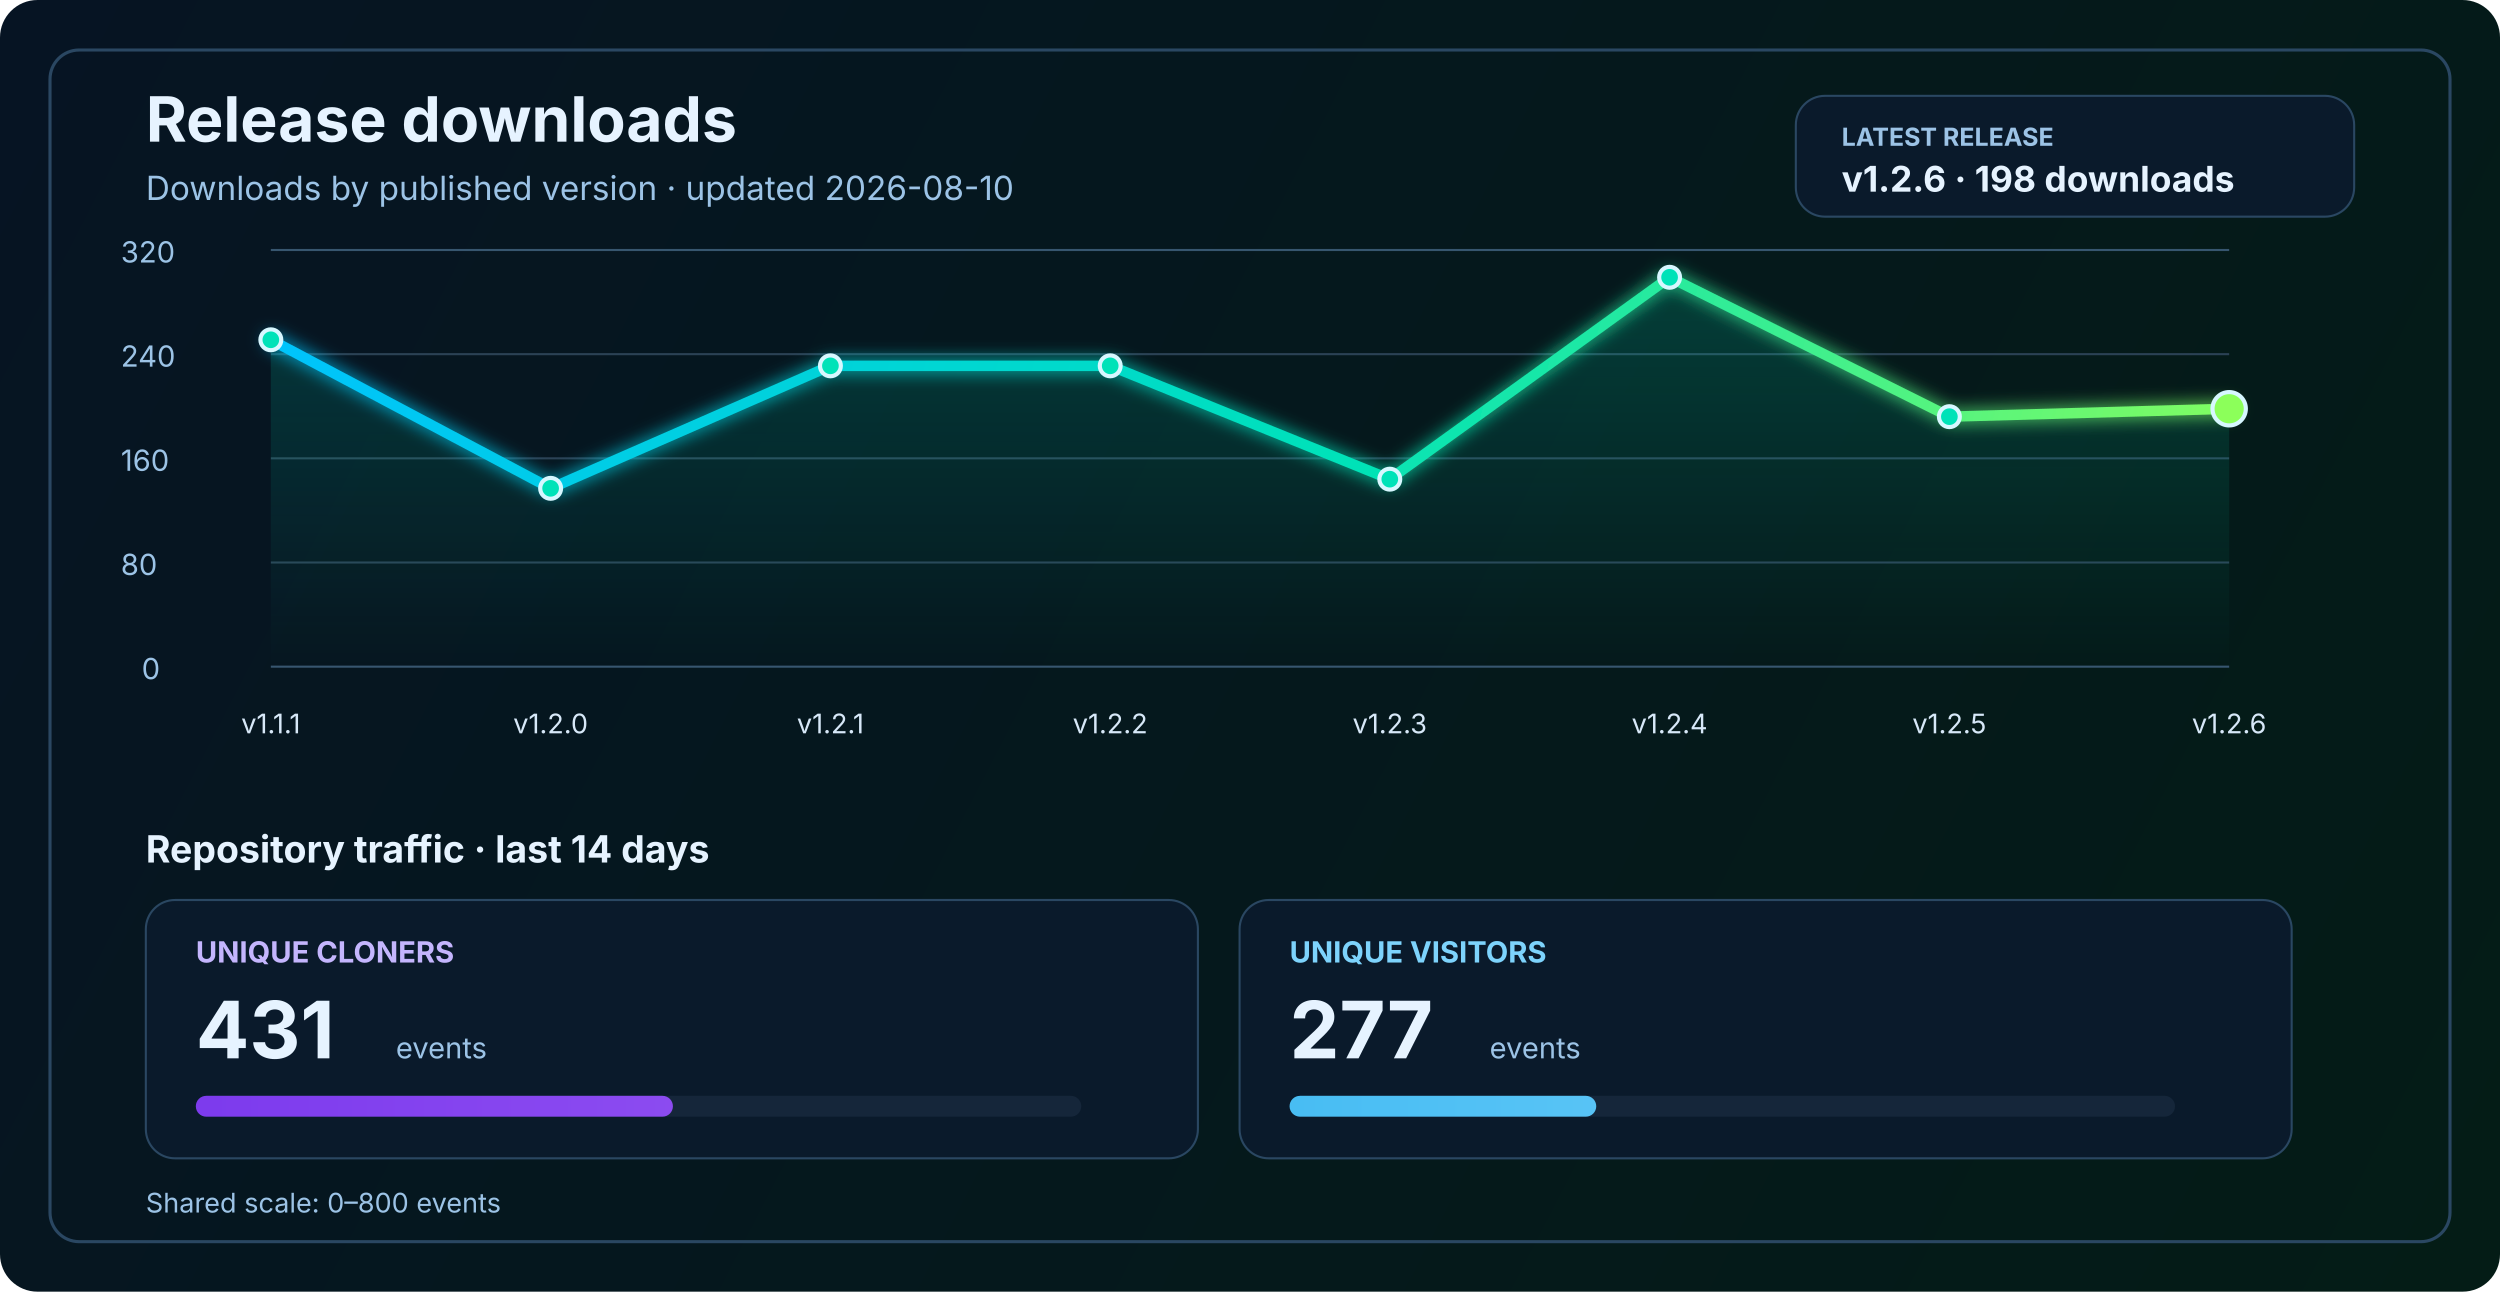
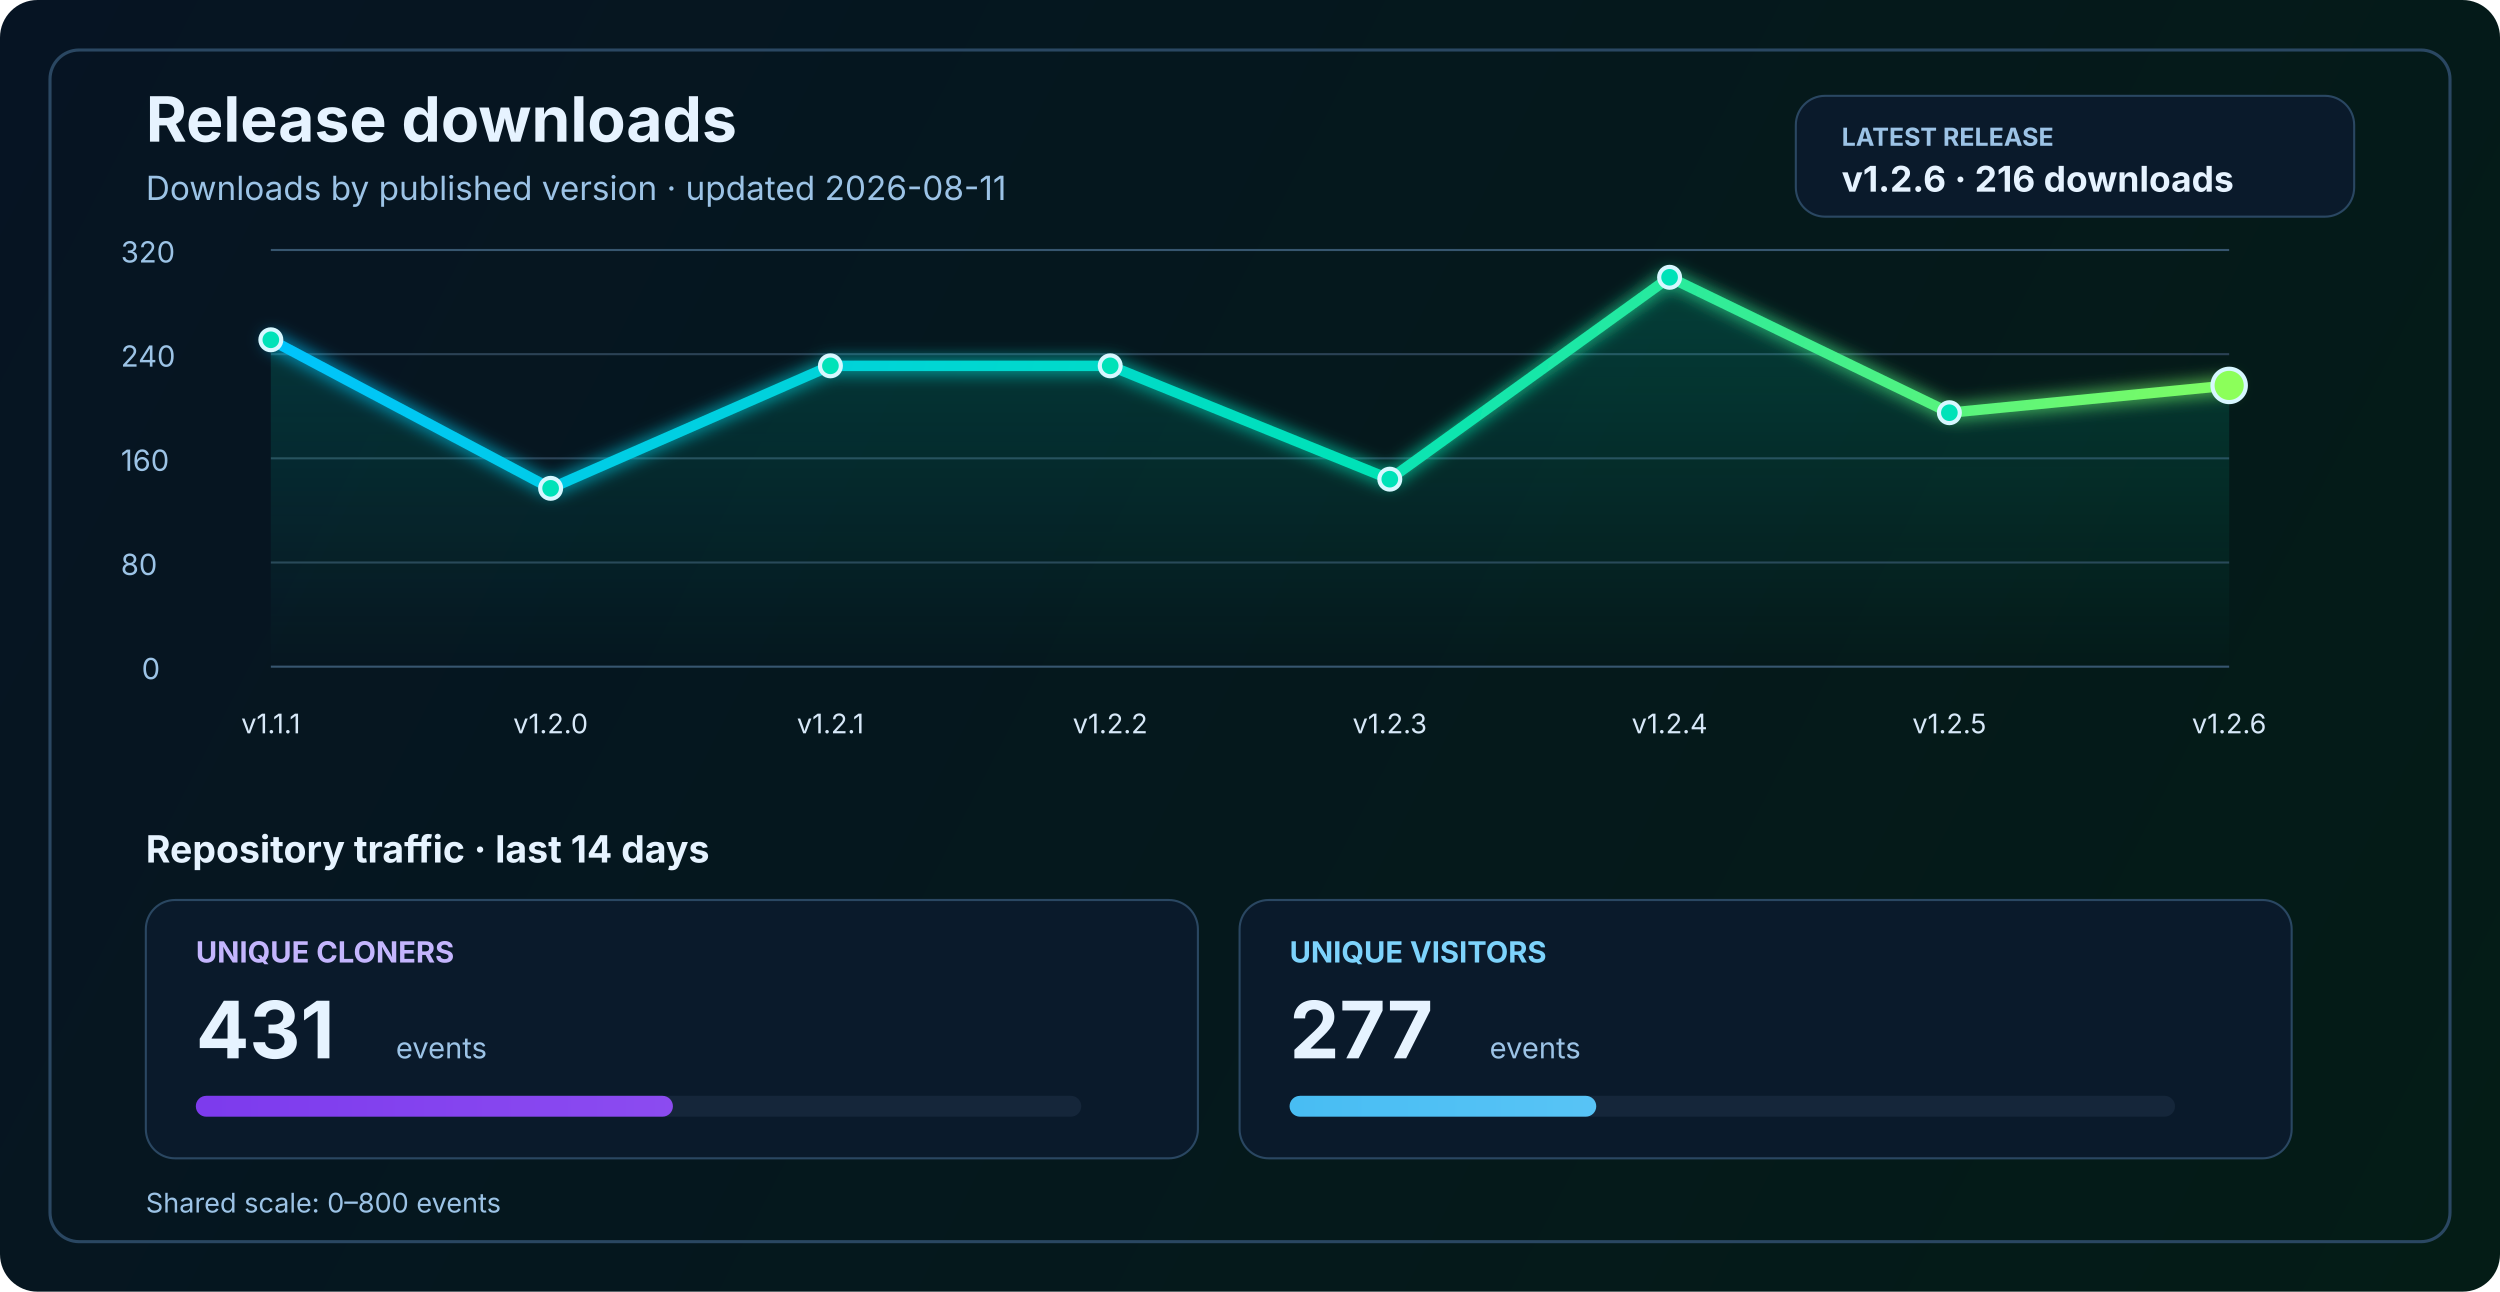
<svg xmlns="http://www.w3.org/2000/svg" width="1200" height="620" viewBox="0 0 1200 620" fill="none" role="img" aria-labelledby="title desc">
  <defs>
    <linearGradient id="bg" x1="0" y1="0" x2="1200" y2="620" gradientUnits="userSpaceOnUse">
      <stop stop-color="#061423" />
      <stop offset="1" stop-color="#041C16" />
    </linearGradient>
    <linearGradient id="line" x1="130" y1="86" x2="1070" y2="340" gradientUnits="userSpaceOnUse">
      <stop stop-color="#00C2FF" />
      <stop offset="0.55" stop-color="#00E2B8" />
      <stop offset="1" stop-color="#8CFF5A" />
    </linearGradient>
    <linearGradient id="area" x1="0" y1="120" x2="0" y2="320" gradientUnits="userSpaceOnUse">
      <stop stop-color="#00E2B8" stop-opacity="0.20" />
      <stop offset="1" stop-color="#00E2B8" stop-opacity="0" />
    </linearGradient>
    <linearGradient id="cloneFill" x1="86" y1="450" x2="1110" y2="450" gradientUnits="userSpaceOnUse">
      <stop stop-color="#7C3AED" />
      <stop offset="1" stop-color="#C084FC" />
    </linearGradient>
    <linearGradient id="viewFill" x1="86" y1="482" x2="1110" y2="482" gradientUnits="userSpaceOnUse">
      <stop stop-color="#0EA5E9" />
      <stop offset="1" stop-color="#7DD3FC" />
    </linearGradient>
    <filter id="glow" x="-50%" y="-50%" width="200%" height="200%">
      <feGaussianBlur stdDeviation="4" result="blur" />
      <feMerge>
        <feMergeNode in="blur" />
        <feMergeNode in="SourceGraphic" />
      </feMerge>
    </filter>
  </defs>
  <rect width="1200" height="620" rx="18" fill="url(#bg)" />
  <rect x="24" y="24" width="1152" height="572" rx="14" stroke="#2A4762" stroke-width="1.5" />
  <text x="70" y="68" fill="#E6F3FF" font-size="30" font-family="SF Pro Display, -apple-system, BlinkMacSystemFont, Segoe UI, sans-serif" font-weight="700">Release downloads</text>
-   <text x="70" y="96" fill="#9CC3E6" font-size="16" font-family="SF Pro Text, -apple-system, BlinkMacSystemFont, Segoe UI, sans-serif">Downloads by published version · updated 2026-08-10</text>
+   <text x="70" y="96" fill="#9CC3E6" font-size="16" font-family="SF Pro Text, -apple-system, BlinkMacSystemFont, Segoe UI, sans-serif">Downloads by published version · updated 2026-08-11</text>
  <rect x="862" y="46" width="268" height="58" rx="14" fill="#0A1A2B" stroke="#2A4762" stroke-width="1" />
  <text x="884" y="70" fill="#9CC3E6" font-size="12" font-family="SF Pro Text, -apple-system, BlinkMacSystemFont, Segoe UI, sans-serif" font-weight="700">LATEST RELEASE</text>
-   <text x="884" y="92" fill="#E6F3FF" font-size="17" font-family="SF Pro Text, -apple-system, BlinkMacSystemFont, Segoe UI, sans-serif" font-weight="700">v1.2.6 · 198 downloads</text>
+   <text x="884" y="92" fill="#E6F3FF" font-size="17" font-family="SF Pro Text, -apple-system, BlinkMacSystemFont, Segoe UI, sans-serif" font-weight="700">v1.2.6 · 216 downloads</text>
  <line x1="130" y1="320.0" x2="1070" y2="320.0" stroke="#37566F" stroke-width="1" />
  <line x1="130" y1="270.0" x2="1070" y2="270.0" stroke="#2B4255" stroke-width="1" />
  <line x1="130" y1="220.0" x2="1070" y2="220.0" stroke="#2B4255" stroke-width="1" />
  <line x1="130" y1="170.0" x2="1070" y2="170.0" stroke="#2B4255" stroke-width="1" />
  <line x1="130" y1="120.0" x2="1070" y2="120.0" stroke="#37566F" stroke-width="1" />
  <text x="68" y="326.0" fill="#9CC3E6" font-size="14" font-family="SF Pro Text, -apple-system, BlinkMacSystemFont, Segoe UI, sans-serif">0</text>
  <text x="58" y="276.0" fill="#9CC3E6" font-size="14" font-family="SF Pro Text, -apple-system, BlinkMacSystemFont, Segoe UI, sans-serif">80</text>
  <text x="58" y="226.0" fill="#9CC3E6" font-size="14" font-family="SF Pro Text, -apple-system, BlinkMacSystemFont, Segoe UI, sans-serif">160</text>
  <text x="58" y="176.0" fill="#9CC3E6" font-size="14" font-family="SF Pro Text, -apple-system, BlinkMacSystemFont, Segoe UI, sans-serif">240</text>
  <text x="58" y="126.0" fill="#9CC3E6" font-size="14" font-family="SF Pro Text, -apple-system, BlinkMacSystemFont, Segoe UI, sans-serif">320</text>
-   <path d="M 130.0 163.1 L 264.3 234.4 L 398.6 175.6 L 532.9 175.6 L 667.1 230.0 L 801.4 133.1 L 935.7 200.0 L 1070.0 196.2 L 1070 320 L 130 320 Z" fill="url(#area)" />
-   <polyline points="130.0,163.1 264.3,234.4 398.6,175.6 532.9,175.6 667.1,230.0 801.4,133.1 935.7,200.0 1070.0,196.2" fill="none" stroke="url(#line)" stroke-width="5" stroke-linecap="round" stroke-linejoin="round" filter="url(#glow)" />
+   <path d="M 130.0 163.1 L 264.3 234.4 L 398.6 175.6 L 532.9 175.6 L 667.1 230.0 L 801.4 133.1 L 935.7 198.1 L 1070.0 185.0 L 1070 320 L 130 320 Z" fill="url(#area)" />
+   <polyline points="130.0,163.1 264.3,234.4 398.6,175.6 532.9,175.6 667.1,230.0 801.4,133.1 935.7,198.1 1070.0,185.0" fill="none" stroke="url(#line)" stroke-width="5" stroke-linecap="round" stroke-linejoin="round" filter="url(#glow)" />
  <circle cx="130.0" cy="163.1" r="5" fill="#00E2B8" stroke="#D7F7FF" stroke-width="2" />
  <circle cx="264.3" cy="234.4" r="5" fill="#00E2B8" stroke="#D7F7FF" stroke-width="2" />
  <circle cx="398.6" cy="175.6" r="5" fill="#00E2B8" stroke="#D7F7FF" stroke-width="2" />
  <circle cx="532.9" cy="175.6" r="5" fill="#00E2B8" stroke="#D7F7FF" stroke-width="2" />
  <circle cx="667.1" cy="230.0" r="5" fill="#00E2B8" stroke="#D7F7FF" stroke-width="2" />
  <circle cx="801.4" cy="133.1" r="5" fill="#00E2B8" stroke="#D7F7FF" stroke-width="2" />
-   <circle cx="935.7" cy="200.0" r="5" fill="#00E2B8" stroke="#D7F7FF" stroke-width="2" />
-   <circle cx="1070.0" cy="196.2" r="8" fill="#8CFF5A" stroke="#D7F7FF" stroke-width="2" />
+   <circle cx="935.7" cy="198.1" r="5" fill="#00E2B8" stroke="#D7F7FF" stroke-width="2" />
+   <circle cx="1070.0" cy="185.0" r="8" fill="#8CFF5A" stroke="#D7F7FF" stroke-width="2" />
  <text x="130.0" y="352" text-anchor="middle" fill="#D7E8F8" font-size="13" font-family="SF Pro Text, -apple-system, BlinkMacSystemFont, Segoe UI, sans-serif">v1.1.1</text>
  <text x="264.3" y="352" text-anchor="middle" fill="#D7E8F8" font-size="13" font-family="SF Pro Text, -apple-system, BlinkMacSystemFont, Segoe UI, sans-serif">v1.2.0</text>
  <text x="398.6" y="352" text-anchor="middle" fill="#D7E8F8" font-size="13" font-family="SF Pro Text, -apple-system, BlinkMacSystemFont, Segoe UI, sans-serif">v1.2.1</text>
  <text x="532.9" y="352" text-anchor="middle" fill="#D7E8F8" font-size="13" font-family="SF Pro Text, -apple-system, BlinkMacSystemFont, Segoe UI, sans-serif">v1.2.2</text>
  <text x="667.1" y="352" text-anchor="middle" fill="#D7E8F8" font-size="13" font-family="SF Pro Text, -apple-system, BlinkMacSystemFont, Segoe UI, sans-serif">v1.2.3</text>
  <text x="801.4" y="352" text-anchor="middle" fill="#D7E8F8" font-size="13" font-family="SF Pro Text, -apple-system, BlinkMacSystemFont, Segoe UI, sans-serif">v1.2.4</text>
  <text x="935.7" y="352" text-anchor="middle" fill="#D7E8F8" font-size="13" font-family="SF Pro Text, -apple-system, BlinkMacSystemFont, Segoe UI, sans-serif">v1.2.5</text>
  <text x="1070.0" y="352" text-anchor="middle" fill="#D7E8F8" font-size="13" font-family="SF Pro Text, -apple-system, BlinkMacSystemFont, Segoe UI, sans-serif">v1.2.6</text>
  <text x="70" y="414" fill="#E6F3FF" font-size="18" font-family="SF Pro Text, -apple-system, BlinkMacSystemFont, Segoe UI, sans-serif" font-weight="700">Repository traffic · last 14 days</text>
  <rect x="70" y="432" width="505" height="124" rx="14" fill="#0A1A2B" stroke="#2A4762" stroke-width="1" />
  <text x="94" y="462" fill="#C4B5FD" font-size="14" font-family="SF Pro Text, -apple-system, BlinkMacSystemFont, Segoe UI, sans-serif" font-weight="700">UNIQUE CLONERS</text>
  <text x="94" y="508" fill="#E6F3FF" font-size="38" font-family="SF Pro Display, -apple-system, BlinkMacSystemFont, Segoe UI, sans-serif" font-weight="700">431</text>
  <text x="190" y="508" fill="#9CC3E6" font-size="14" font-family="SF Pro Text, -apple-system, BlinkMacSystemFont, Segoe UI, sans-serif">events</text>
  <rect x="94" y="526" width="425" height="10" rx="5" fill="#15263A" />
  <rect x="94" y="526" width="229.0" height="10" rx="5" fill="url(#cloneFill)" />
  <rect x="595" y="432" width="505" height="124" rx="14" fill="#0A1A2B" stroke="#2A4762" stroke-width="1" />
  <text x="619" y="462" fill="#7DD3FC" font-size="14" font-family="SF Pro Text, -apple-system, BlinkMacSystemFont, Segoe UI, sans-serif" font-weight="700">UNIQUE VISITORS</text>
  <text x="619" y="508" fill="#E6F3FF" font-size="38" font-family="SF Pro Display, -apple-system, BlinkMacSystemFont, Segoe UI, sans-serif" font-weight="700">277</text>
  <text x="715" y="508" fill="#9CC3E6" font-size="14" font-family="SF Pro Text, -apple-system, BlinkMacSystemFont, Segoe UI, sans-serif">events</text>
  <rect x="619" y="526" width="425" height="10" rx="5" fill="#15263A" />
  <rect x="619" y="526" width="147.2" height="10" rx="5" fill="url(#viewFill)" />
  <text x="70" y="582" fill="#9CC3E6" font-size="13" font-family="SF Pro Text, -apple-system, BlinkMacSystemFont, Segoe UI, sans-serif">Shared scale: 0–800 events</text>
</svg>
